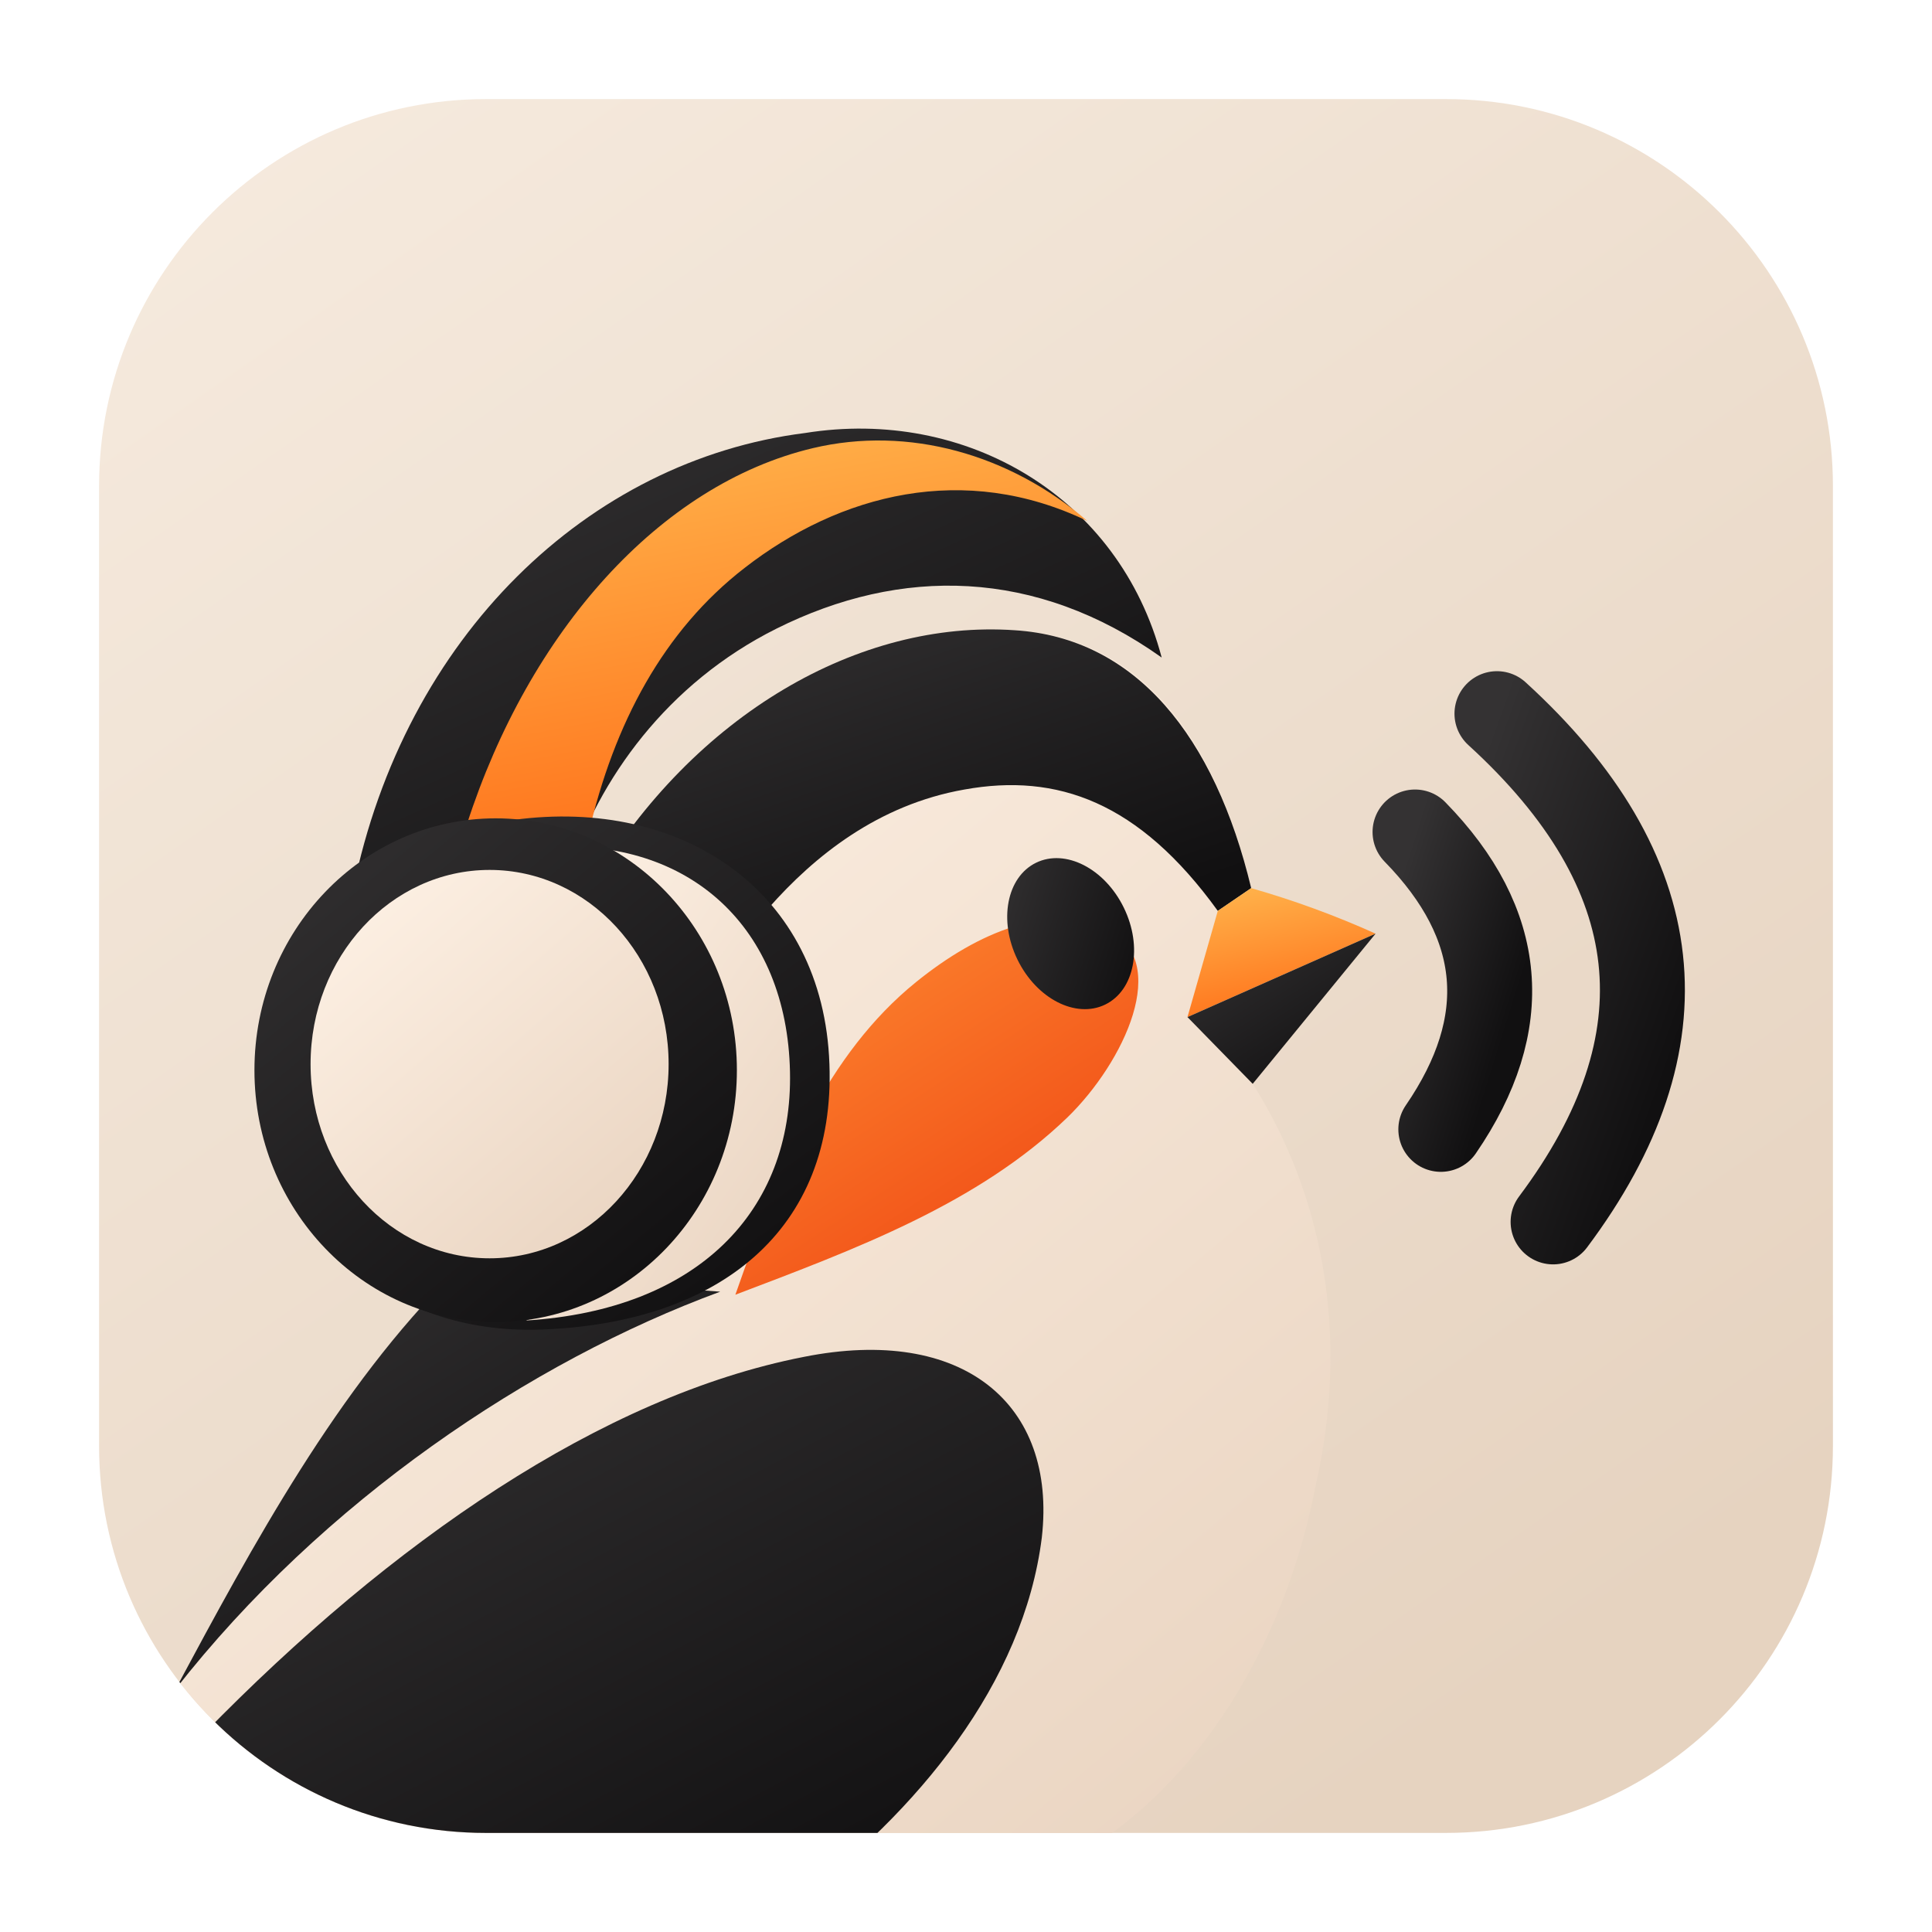
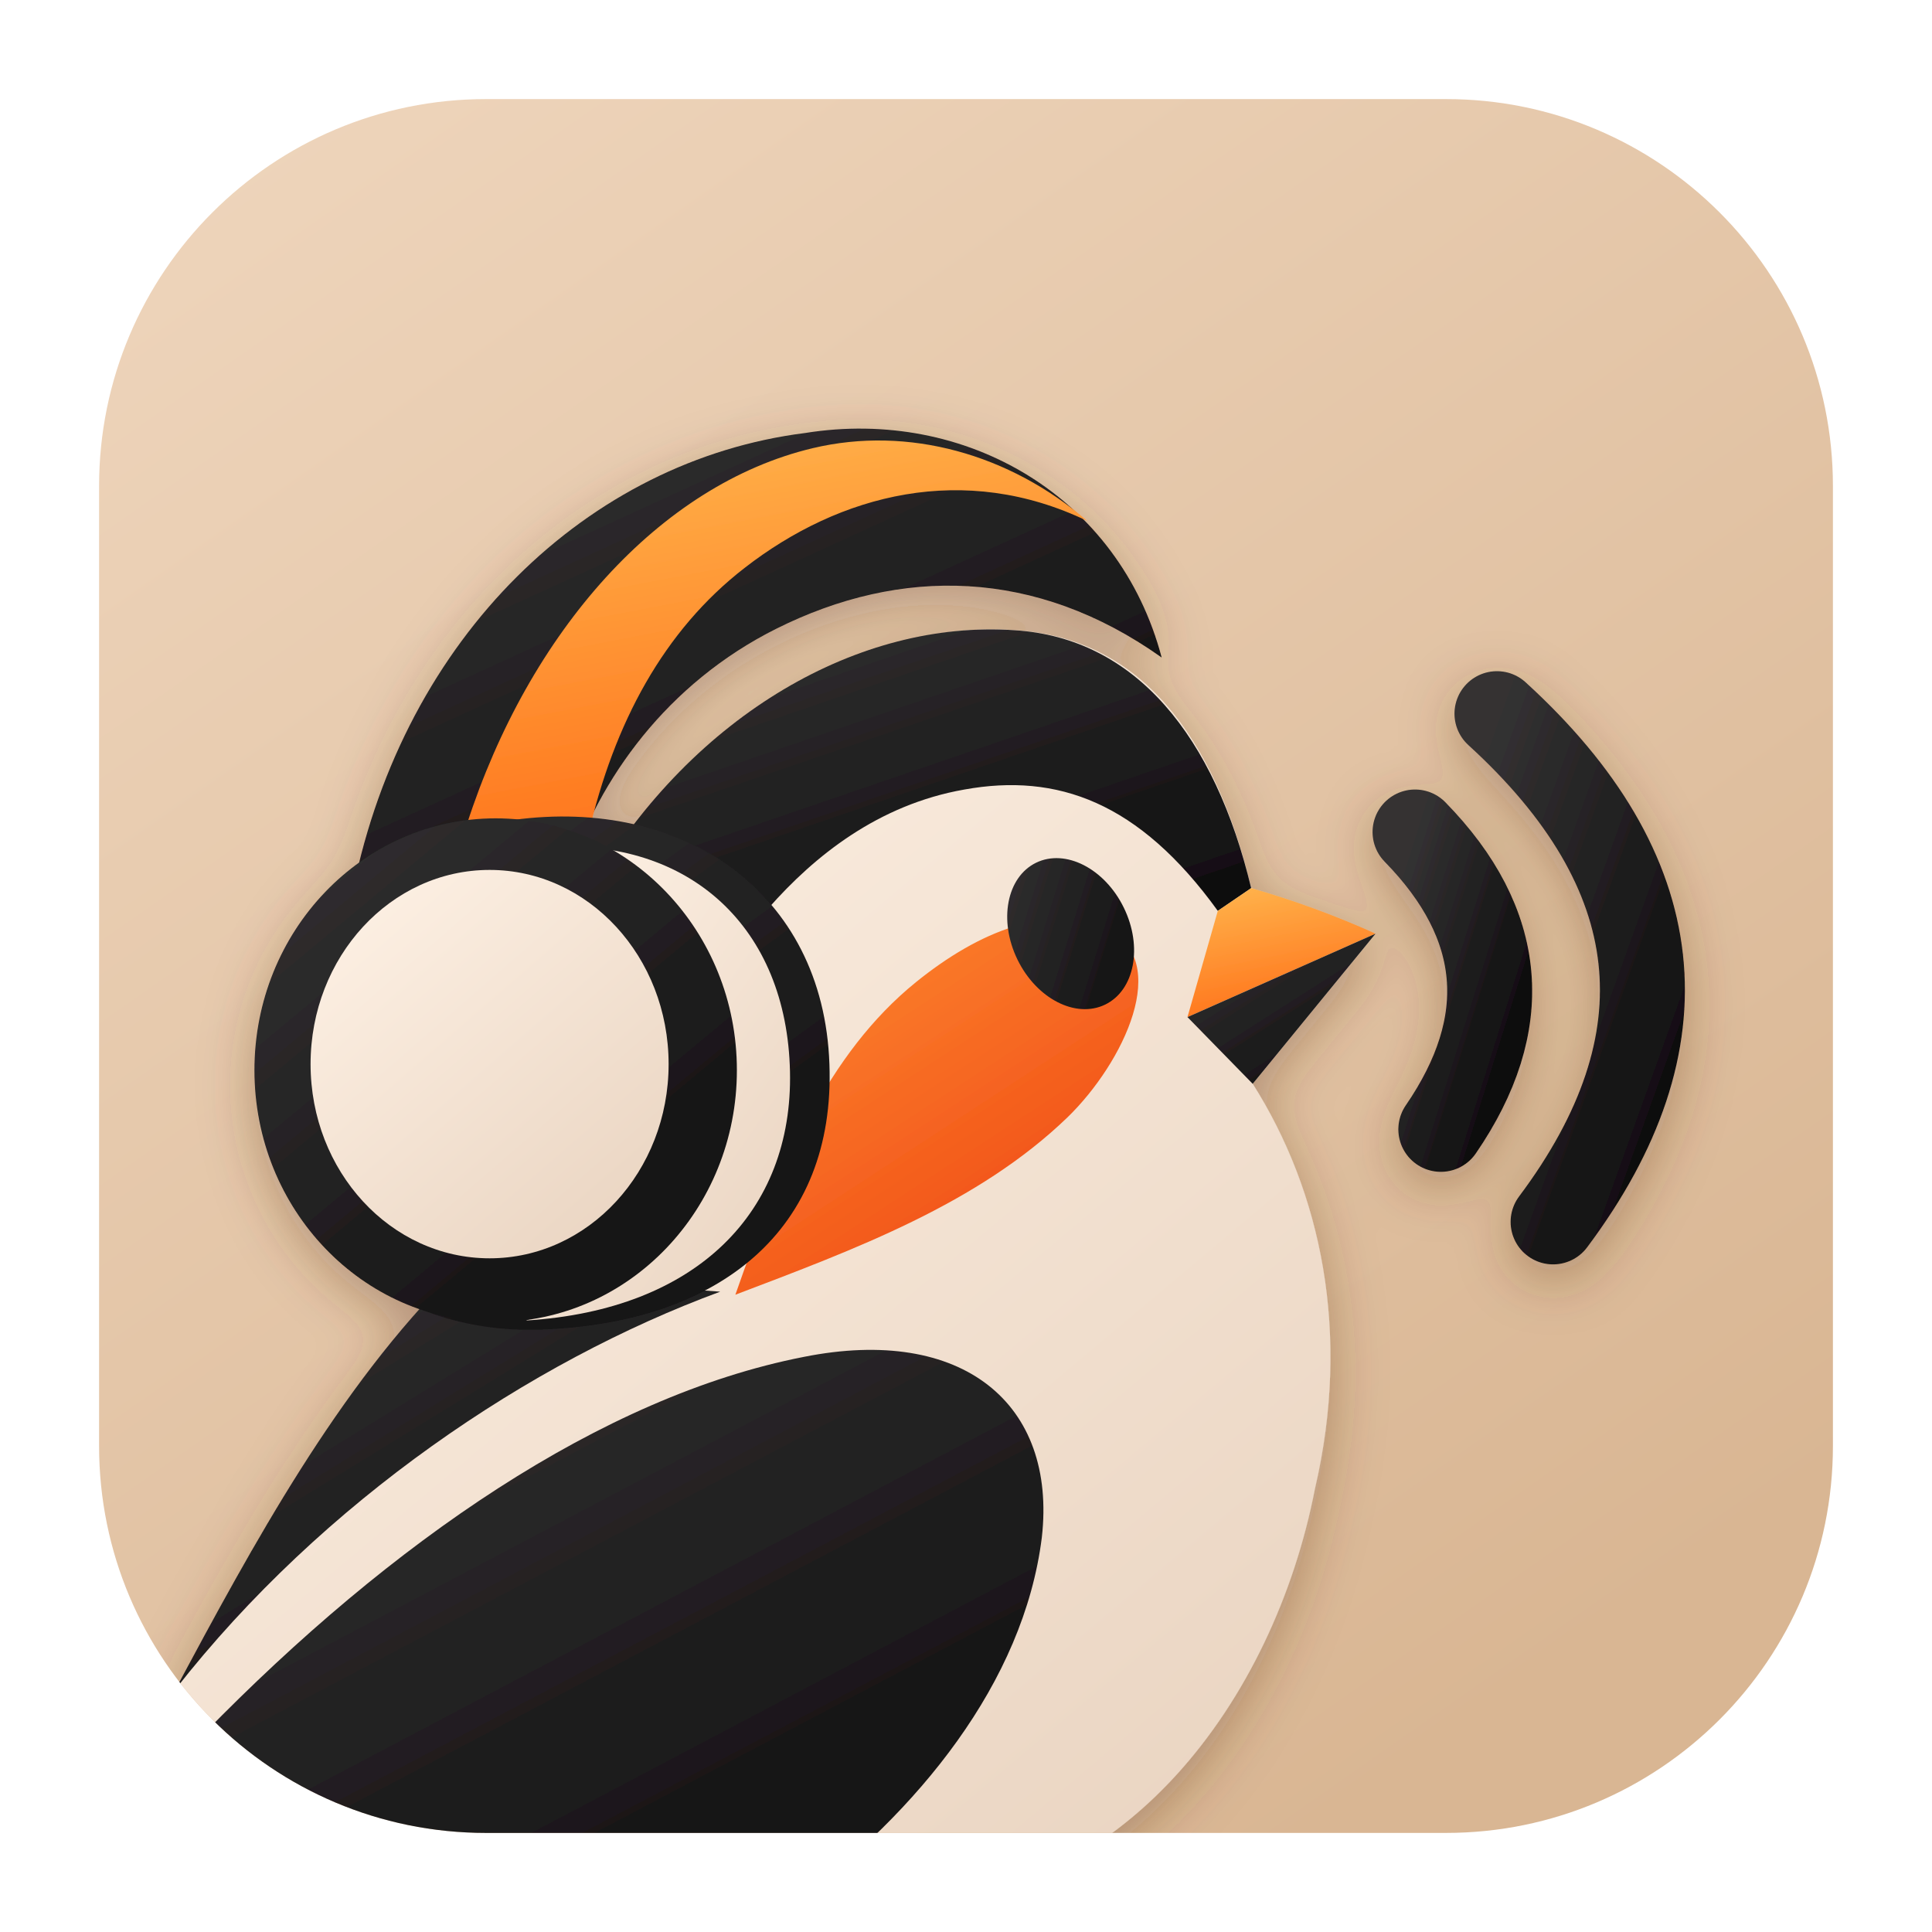
<svg xmlns="http://www.w3.org/2000/svg" viewBox="0 0 1248 1248">
  <defs>
    <linearGradient id="dark" x1="0" y1="0" x2=".8" y2="1" gradientUnits="objectBoundingBox">
      <stop stop-color="#343233" />
      <stop offset="1" stop-color="#111011" />
    </linearGradient>
    <linearGradient id="cream" x2=".8" y2="1">
      <stop stop-color="#fff3e7" />
      <stop offset="1" stop-color="#ead5c2" />
    </linearGradient>
    <linearGradient id="orange" x2=".3" y2="1">
      <stop stop-color="#ffb74e" />
      <stop offset="1" stop-color="#ff741c" />
    </linearGradient>
    <linearGradient id="cheek" x2=".7" y2="1">
      <stop stop-color="#ff8d32" />
      <stop offset="1" stop-color="#ef4814" />
    </linearGradient>
    <linearGradient id="tile" x2=".7" y2="1">
-       <stop stop-color="#f6ebdf" />
-       <stop offset="1" stop-color="#e6d3c0" />
+       <stop stop-color="#efd6bd" />
+       <stop offset="1" stop-color="#d9b693" />
    </linearGradient>
    <clipPath id="tileClip">
      <rect x="64" y="64" width="1120" height="1120" rx="250" />
    </clipPath>
+     <filter id="lift" x="-10%" y="-10%" width="120%" height="120%">
+       <feDropShadow dx="0" dy="10" stdDeviation="18" flood-color="#5a3a1e" flood-opacity="0.35" />
+     </filter>
  </defs>
  <rect x="64" y="64" width="1120" height="1120" rx="250" fill="url(#tile)" />
  <g clip-path="url(#tileClip)">
-     <g transform="translate(-14 118) scale(0.98)">
+     <g filter="url(#lift)" transform="translate(-14 118) scale(0.98)">
      <path fill="url(#dark)" d="M247 466C281 299 402 183 545 165C651 148 752 207 780 313C697 254 608 253 526 294C454 330 409 393 389 455Z" />
      <path fill="url(#orange)" d="M322 423C363 296 449 199 550 175C613 160 680 179 731 223C650 184 568 205 505 254C452 295 419 356 402 430Z" />
      <path fill="url(#cream)" d="M130 993C193 885 241 794 313 718L405 463C475 352 582 288 683 295C766 300 815 365 839 465L921 495L840 594C885 665 905 758 881 861C854 1000 755 1135 605 1135H383C266 1135 179 1080 130 993Z" />
      <path fill="url(#dark)" d="M405 463C472 350 581 288 683 295C763 300 815 365 839 465L817 480C765 408 711 389 650 400C593 410 551 444 521 478Z" />
      <path fill="url(#cheek)" d="M499 733C529 647 560 574 618 527C660 493 706 475 744 492C787 513 755 580 718 616C659 673 578 703 499 733Z" />
      <path fill="url(#dark)" d="M130 993C181 898 237 794 314 718L489 731C364 777 227 869 130 993Z" />
      <path fill="url(#dark)" d="M149 1022C272 896 411 800 544 774C649 753 711 805 701 893C689 989 619 1074 537 1135H383C279 1135 198 1094 149 1022Z" />
      <path fill="url(#orange)" d="M817 480L839 465Q881 477 921 495L797 550Z" />
      <path fill="url(#dark)" d="M797 550L921 495L840 594Z" />
      <ellipse fill="url(#dark)" cx="720" cy="495" rx="39" ry="52" transform="rotate(-26 720 495)" />
      <path fill="url(#dark)" d="M353 420C464 405 557 467 561 581C565 690 489 752 370 756C270 759 196 694 190 590C184 490 254 428 353 420Z" />
      <path fill="url(#cream)" d="M375 438C469 432 533 491 535 586C537 678 474 743 361 750C445 718 488 660 489 584C489 515 448 461 375 438Z" />
      <ellipse fill="url(#dark)" cx="341" cy="585" rx="159" ry="166" />
      <ellipse fill="url(#cream)" cx="337" cy="581" rx="118" ry="128" />
      <g fill="none" stroke="url(#dark)" stroke-width="56" stroke-linecap="round">
        <path d="M947 428Q1036 519 964 624" />
        <path d="M1001 350Q1172 506 1038 685" />
      </g>
    </g>
  </g>
</svg>
